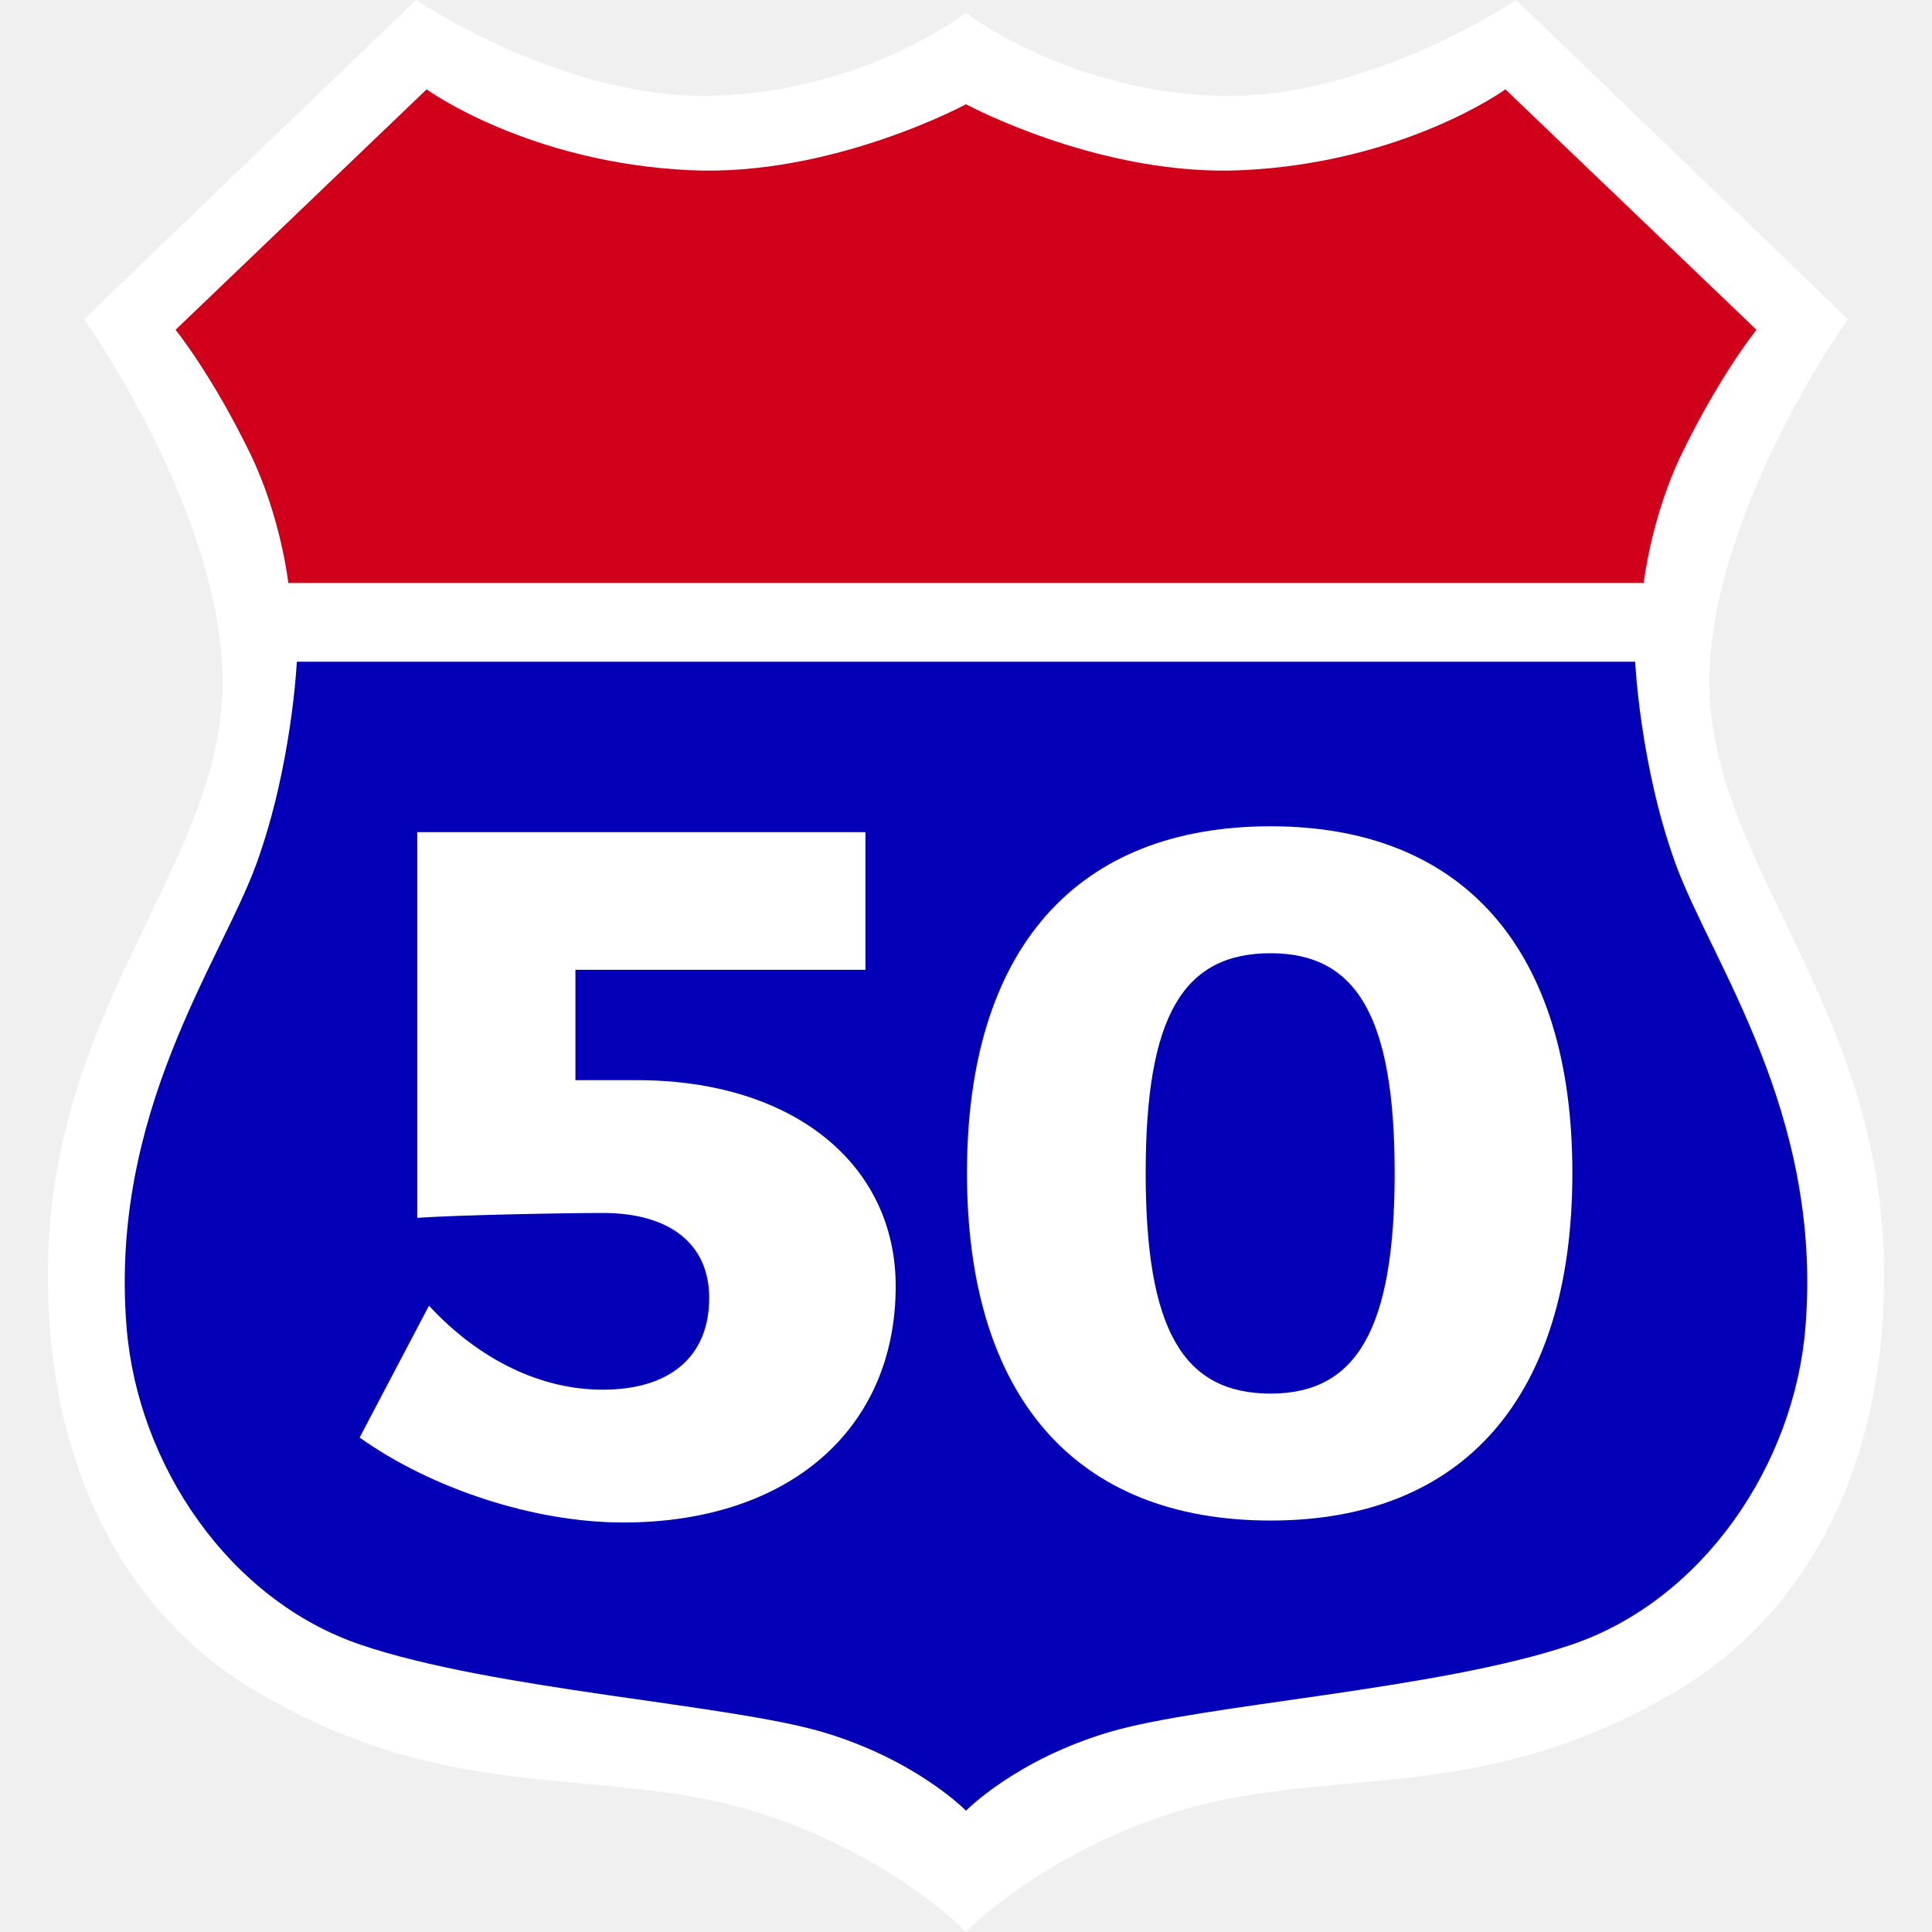
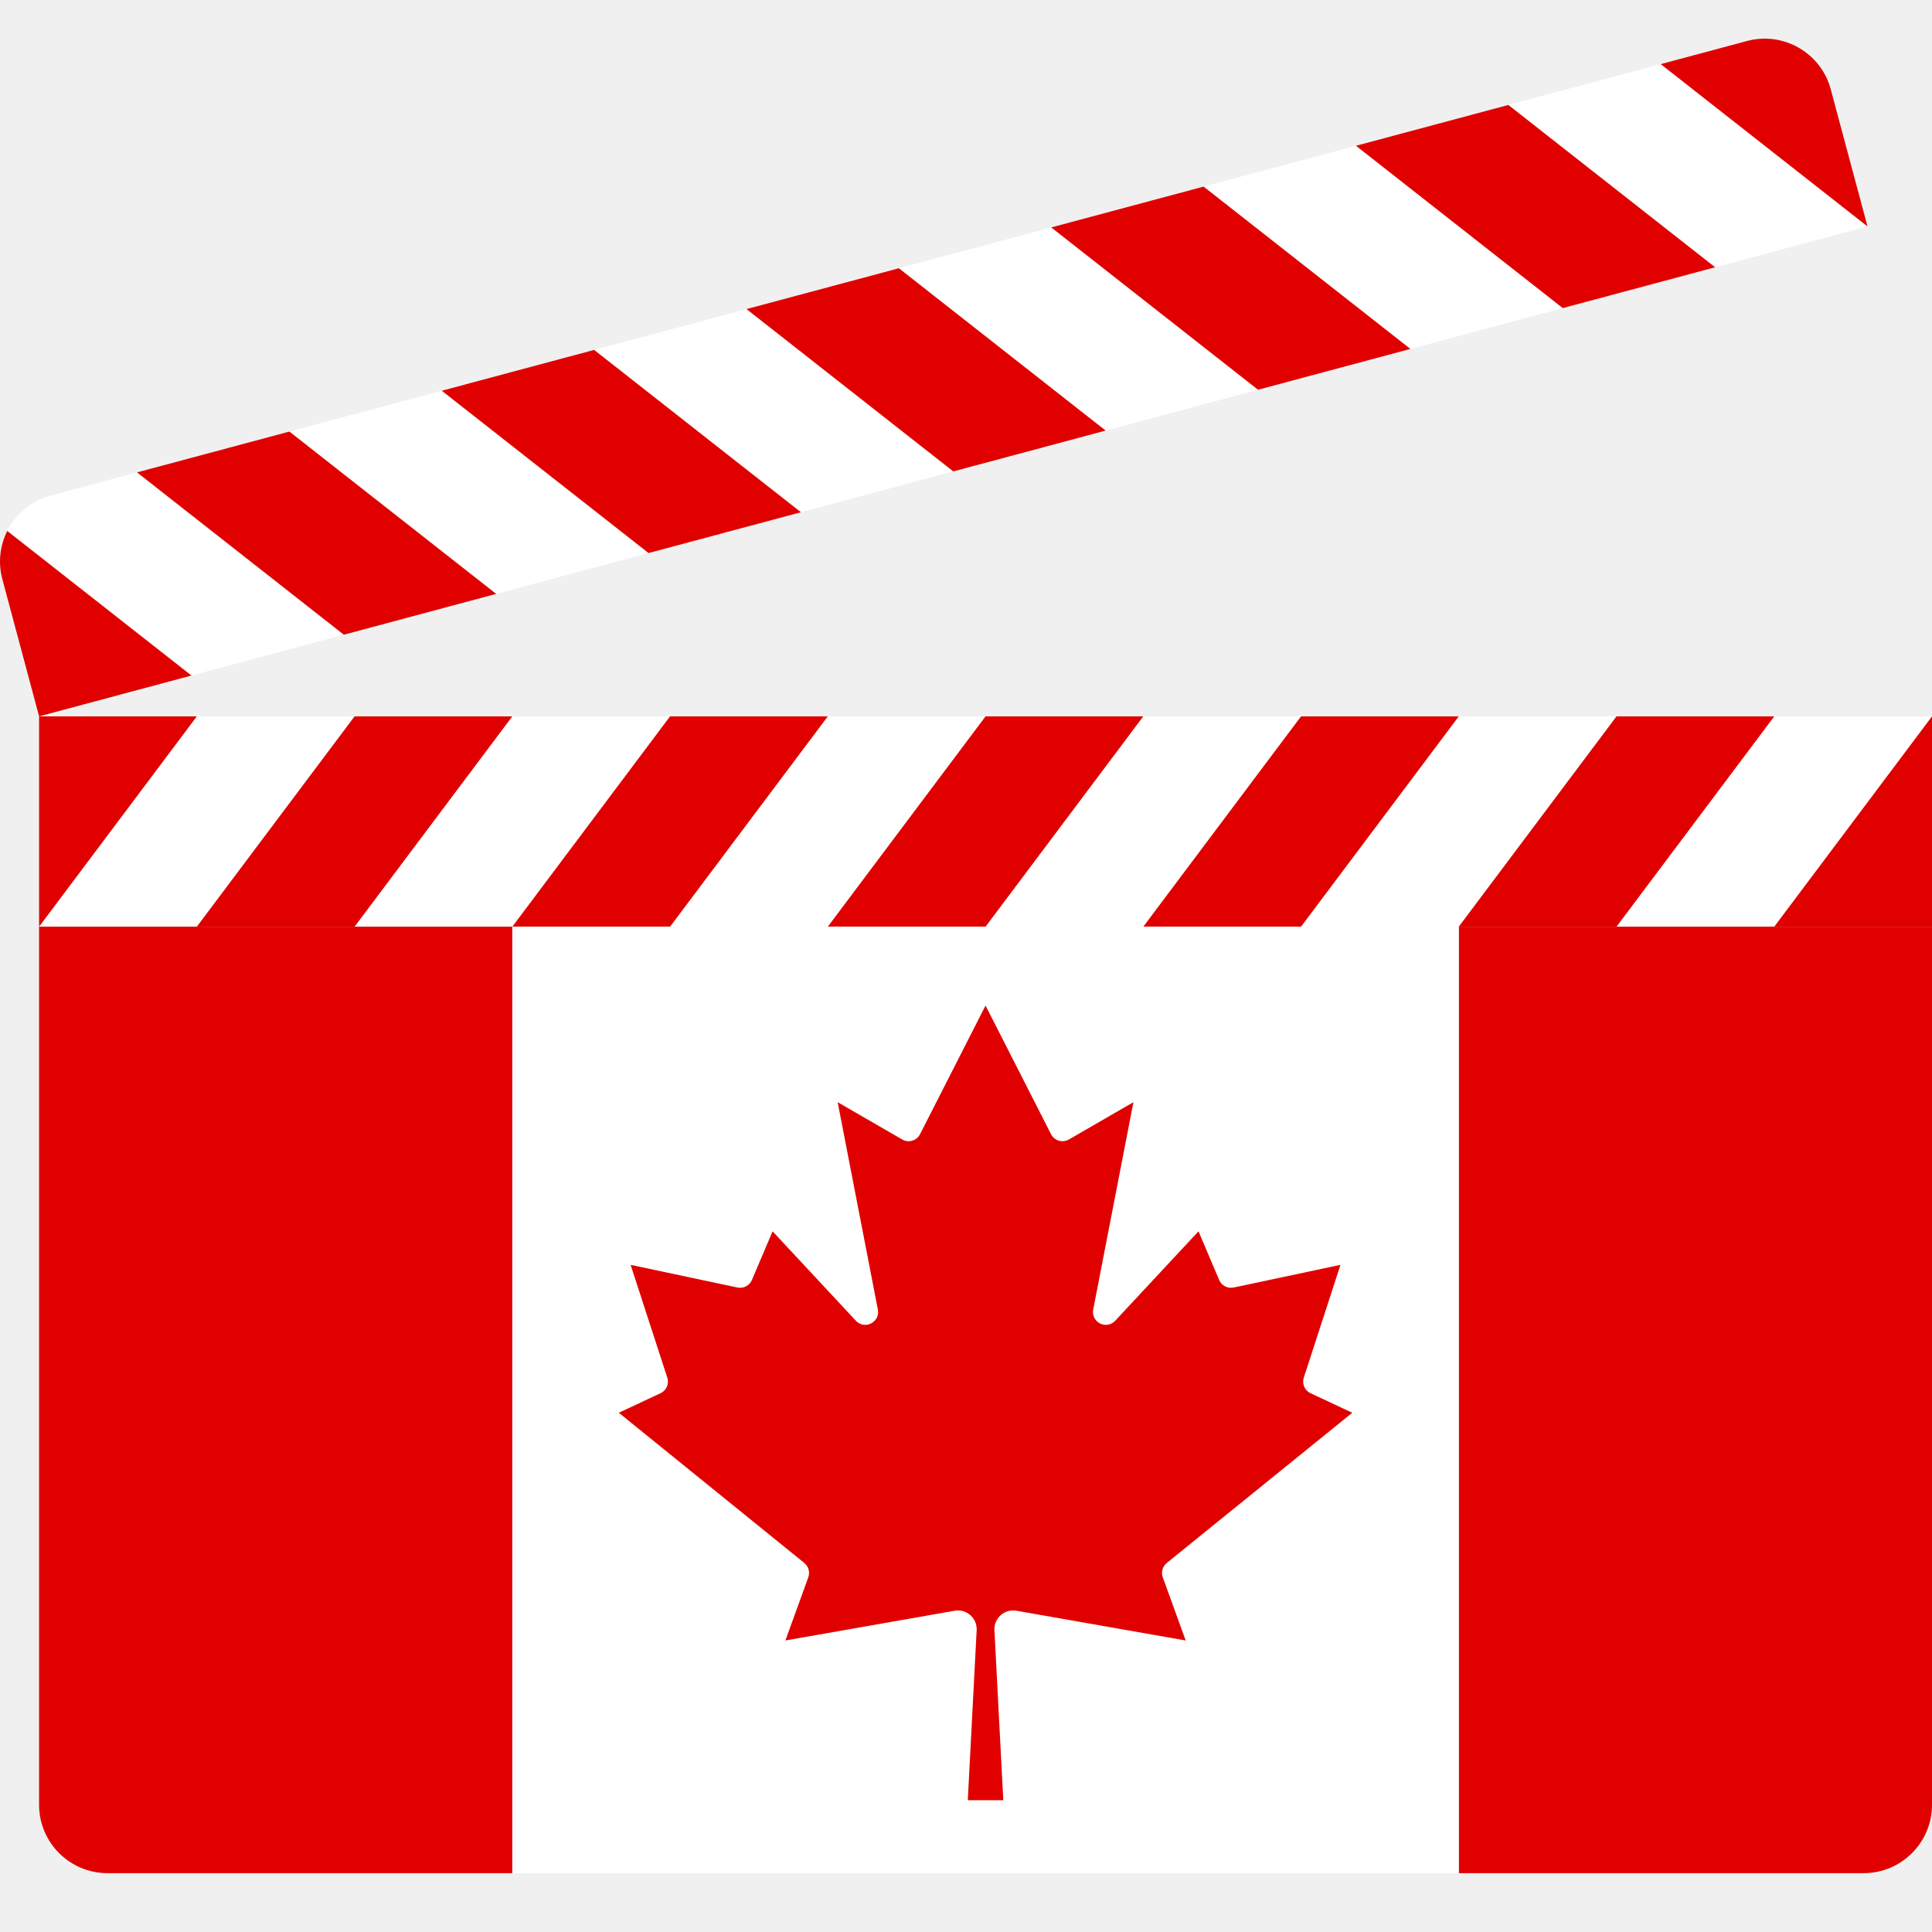
<svg xmlns="http://www.w3.org/2000/svg" width="100%" height="100%" viewBox="0 0 100 100" version="1.1" xml:space="preserve" style="fill-rule:evenodd;clip-rule:evenodd;stroke-linejoin:round;stroke-miterlimit:2;">
  <g transform="matrix(1,0,0,1,-809,0)">
    <g id="icon" transform="matrix(1,0,0,1,363,-1.56319e-13)">
      <rect x="446" y="0" width="100" height="100" style="fill:none;" />
-       <clipPath id="_clip1">
-         <rect x="446" y="0" width="100" height="100" />
-       </clipPath>
-       <g clip-path="url(#_clip1)">
-         <g transform="matrix(1,0,0,1,409.645,428.002)">
-           <g transform="matrix(0.110132,0,0,0.110132,21.3223,-445.623)">
-             <path d="M590.414,1067.91C588.645,1066.07 559.435,1036.29 505,1016C424.75,986.096 355.913,1013.09 257,955C202.319,922.886 159.567,859.219 159,761C158.243,629.997 245.178,564.173 241,474C237.382,395.902 176,310 176,310L332,160C332,160 402.166,207.529 473,205C543.834,202.471 590.5,166 590.5,166L590.636,166.105C593.435,168.243 639.376,202.55 708,205C778.834,207.529 849,160 849,160L1005,310C1005,310 943.618,395.902 940,474C935.822,564.173 1022.76,629.997 1022,761C1021.43,859.219 978.681,922.886 924,955C825.087,1013.09 756.25,986.096 676,1016C619.812,1036.94 590.5,1068 590.5,1068L590.414,1067.91Z" style="fill:white;" />
+       <g>
+         <g transform="matrix(0.328606,-0.0880496,0.0880496,0.328606,429.244,19.5704)">
+           <g transform="matrix(1,-2.77556e-17,2.77556e-17,1,-2.84217e-14,-72)">
+             <path d="M40,136L328,136L328,114.4C328,108.66 323.34,104 317.6,104L50.4,104C44.66,104 40,108.66 40,114.4L40,136Z" style="fill:white;" />
          </g>
-           <g transform="matrix(0.110132,0,0,0.110132,21.3223,-445.623)">
-             <path d="M272,434C272,434 268.483,402.722 254,373C235.815,335.68 219,315 219,315L337,202C337,202 384.526,236.5 461,240C527.484,243.043 590.5,209 590.5,209L590.683,209.098C594.436,211.088 655.59,242.948 720,240C796.474,236.5 844,202 844,202L962,315C962,315 945.185,335.68 927,373C912.517,402.722 909,434 909,434L272,434Z" style="fill:rgb(209,0,26);" />
-           </g>
-           <g transform="matrix(0.110132,0,0,0.110132,21.3223,-445.623)">
-             <path d="M590.432,1010.93C589.027,1009.52 565.842,986.654 523,974C478.779,960.939 368.426,954.179 306,933C244.118,912.006 201.282,848.459 196,784C187.723,682.993 240.279,612.045 257,566C273.721,519.955 276,471 276,471L905,471C905,471 907.279,519.955 924,566C940.721,612.045 993.277,682.993 985,784C979.718,848.459 936.882,912.006 875,933C812.574,954.179 702.221,960.939 658,974C613.779,987.061 590.5,1011 590.5,1011L590.432,1010.93Z" style="fill:rgb(4,0,184);" />
-           </g>
+           <path d="M42.623,35.498C40.992,37.334 40,39.752 40,42.4L40,64L64,64L42.623,35.498ZM112,64L88,64L64,32L88,32L112,64ZM160,64L136,64L112,32L136,32L160,64ZM208,64L184,64L160,32L184,32L208,64ZM256,64L232,64L208,32L232,32L256,64ZM304,64L280,64L256,32L280,32L304,64ZM304,32L328,64L328,42.4C328,36.66 323.34,32 317.6,32L304,32Z" style="fill:rgb(224,0,0);" />
        </g>
-         <g transform="matrix(0.14039,0,0,0.14039,402.3,28.9827)">
-           <g transform="matrix(360,0,0,360,438.827,352.357)">
-             <path d="M0.532,-0.559L0.532,-0.7L0.073,-0.7L0.073,-0.305C0.116,-0.308 0.227,-0.31 0.263,-0.31C0.332,-0.31 0.372,-0.278 0.372,-0.223C0.372,-0.163 0.332,-0.129 0.263,-0.129C0.2,-0.129 0.137,-0.159 0.085,-0.215L0.014,-0.08C0.087,-0.028 0.192,0.007 0.284,0.007C0.453,0.007 0.563,-0.088 0.563,-0.235C0.563,-0.36 0.458,-0.446 0.298,-0.446L0.235,-0.446L0.235,-0.559L0.532,-0.559Z" style="fill:white;fill-rule:nonzero;" />
-           </g>
-           <g transform="matrix(360,0,0,360,653.027,352.357)">
-             <path d="M0.352,-0.706C0.152,-0.706 0.041,-0.579 0.041,-0.351C0.041,-0.122 0.152,0.005 0.352,0.005C0.55,0.005 0.661,-0.122 0.661,-0.351C0.661,-0.579 0.55,-0.706 0.352,-0.706ZM0.352,-0.576C0.44,-0.576 0.479,-0.511 0.479,-0.351C0.479,-0.191 0.44,-0.125 0.352,-0.125C0.262,-0.125 0.224,-0.191 0.224,-0.351C0.224,-0.511 0.262,-0.576 0.352,-0.576Z" style="fill:white;fill-rule:nonzero;" />
-           </g>
+         <g transform="matrix(0.340198,0,0,0.340198,434.415,-9.18768)">
+           <rect x="40" y="136" width="288" height="32" style="fill:white;" />
+         </g>
+         <g transform="matrix(0.340198,0,0,-0.340198,453.466,83.346)">
+           <path d="M104,104L128,136L152,136L128,104L104,104Z" style="fill:rgb(224,0,0);" />
+         </g>
+         <g transform="matrix(0.340198,0,0,-0.340198,437.137,83.346)">
+           <path d="M104,104L128,136L152,136L128,104L104,104Z" style="fill:rgb(224,0,0);" />
+         </g>
+         <g transform="matrix(0.340198,0,0,-0.340198,420.807,83.346)">
+           <path d="M104,104L128,136L152,136L128,104L104,104Z" style="fill:rgb(224,0,0);" />
+         </g>
+         <g transform="matrix(0.340198,0,0,-0.340198,469.796,83.346)">
+           <path d="M104,104L128,136L152,136L128,104L104,104Z" style="fill:rgb(224,0,0);" />
+         </g>
+         <g transform="matrix(0.340198,0,0,-0.340198,486.125,83.346)">
+           <path d="M104,104L128,136L152,136L128,104L104,104Z" style="fill:rgb(224,0,0);" />
+         </g>
+         <g transform="matrix(0.340198,0,0,0.340198,434.415,-9.18768)">
+           <path d="M112,312L112,168L256,168L256,312L317.6,312C323.34,312 328,307.34 328,301.6L328,168L40,168L40,301.6C40,307.34 44.66,312 50.4,312L112,312Z" style="fill:rgb(224,0,0);" />
+         </g>
+         <g transform="matrix(0.340198,0,0,0.340198,434.415,-9.18768)">
+           <path d="M40,136L64,136L40,168L40,136Z" style="fill:rgb(224,0,0);" />
+         </g>
+         <g transform="matrix(0.340198,0,0,0.340198,434.415,-9.18768)">
+           <path d="M328,136L304,168L328,168L328,136Z" style="fill:rgb(224,0,0);" />
+         </g>
+         <g transform="matrix(0.340198,0,0,0.340198,434.415,-9.18768)">
+           <rect x="112" y="168" width="144" height="144" style="fill:white;" />
+         </g>
+         <g transform="matrix(0.0816474,0,0,0.0816474,448.023,47.9655)">
+           <path d="M611.25,553.75L605.625,445.875C605.617,445.693 605.612,445.511 605.612,445.328C605.612,438.814 610.973,433.453 617.487,433.453C618.162,433.453 618.835,433.511 619.5,433.625L726.875,452.5L712.375,412.5C711.172,409.245 712.181,405.562 714.875,403.375L832.5,308.125L806,295.75C802.314,294.008 800.481,289.749 801.75,285.875L825,214.375L757.25,228.75C753.48,229.536 749.644,227.539 748.125,224L735,193.125L682.125,249.875C680.591,251.493 678.458,252.41 676.229,252.41C671.771,252.41 668.104,248.742 668.104,244.285C668.104,243.77 668.153,243.256 668.25,242.75L693.75,111.25L652.875,134.875C651.629,135.605 650.211,135.99 648.767,135.99C645.694,135.99 642.874,134.248 641.5,131.5L600,50L558.5,131.5C557.126,134.248 554.306,135.99 551.233,135.99C549.789,135.99 548.371,135.605 547.125,134.875L506.25,111.25L531.75,242.75C531.847,243.256 531.896,243.77 531.896,244.285C531.896,248.742 528.229,252.41 523.771,252.41C521.542,252.41 519.409,251.493 517.875,249.875L465,193.125L451.875,224C450.356,227.539 446.52,229.536 442.75,228.75L375,214.375L398.25,285.875C399.519,289.749 397.686,294.008 394,295.75L367.5,308.125L485.125,403.375C487.819,405.562 488.828,409.245 487.625,412.5L473.125,452.5L580.5,433.625C581.165,433.511 581.838,433.453 582.513,433.453C589.027,433.453 594.388,438.814 594.388,445.328C594.388,445.511 594.383,445.693 594.375,445.875L588.75,553.75L611.25,553.75Z" style="fill:rgb(224,0,0);" />
        </g>
      </g>
    </g>
  </g>
</svg>
